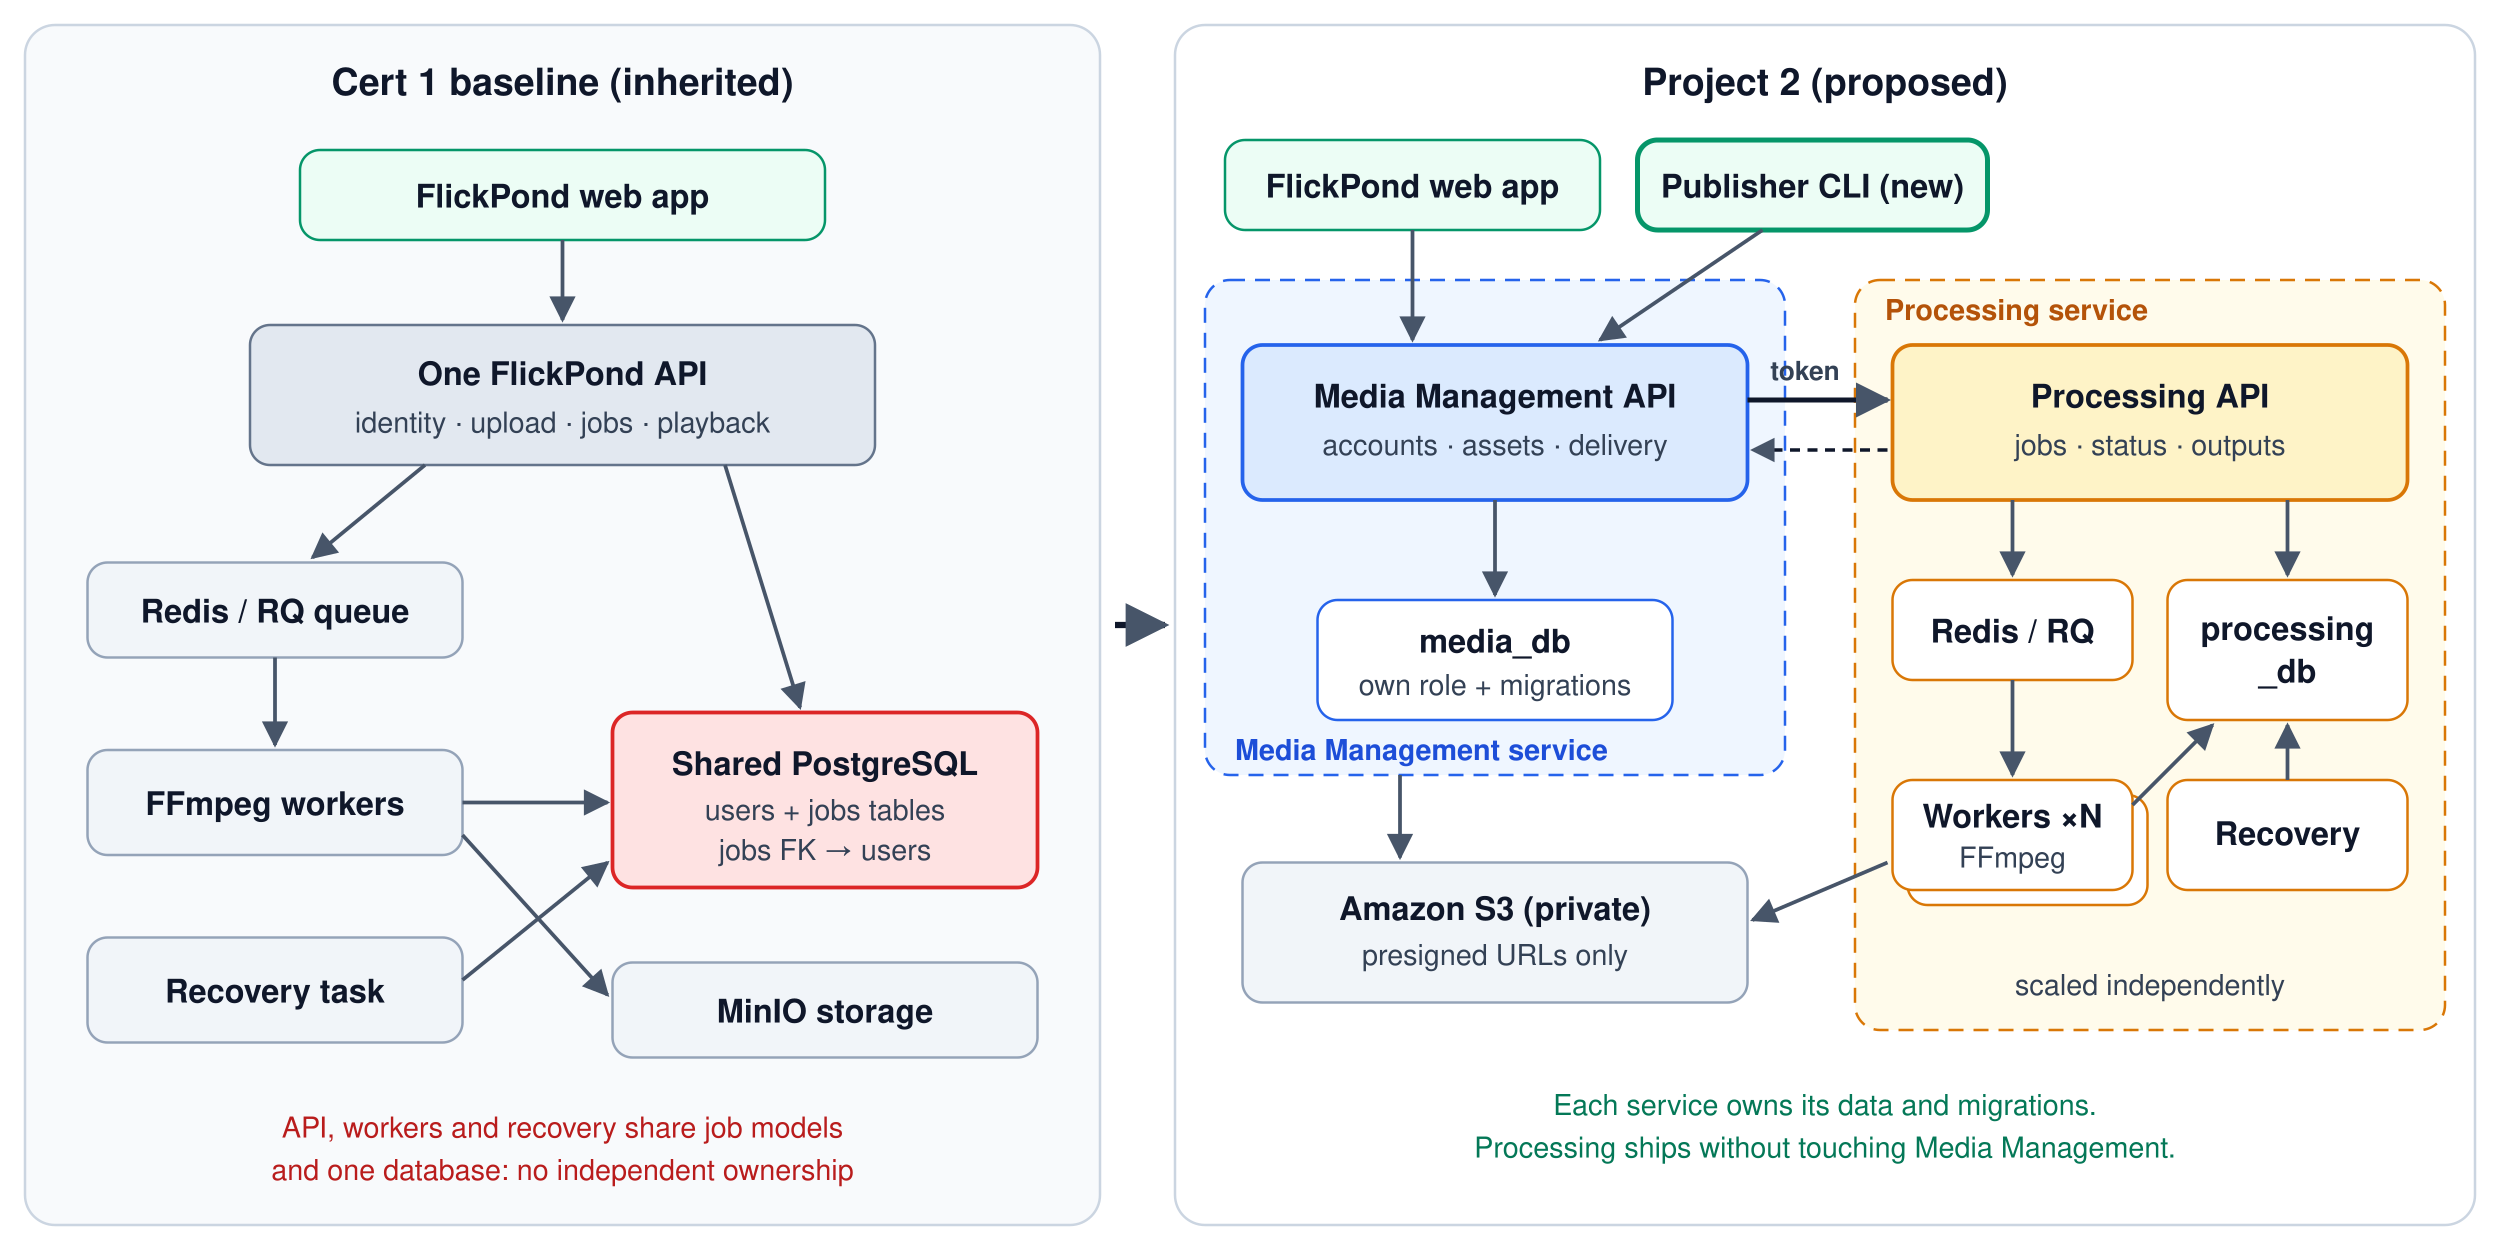
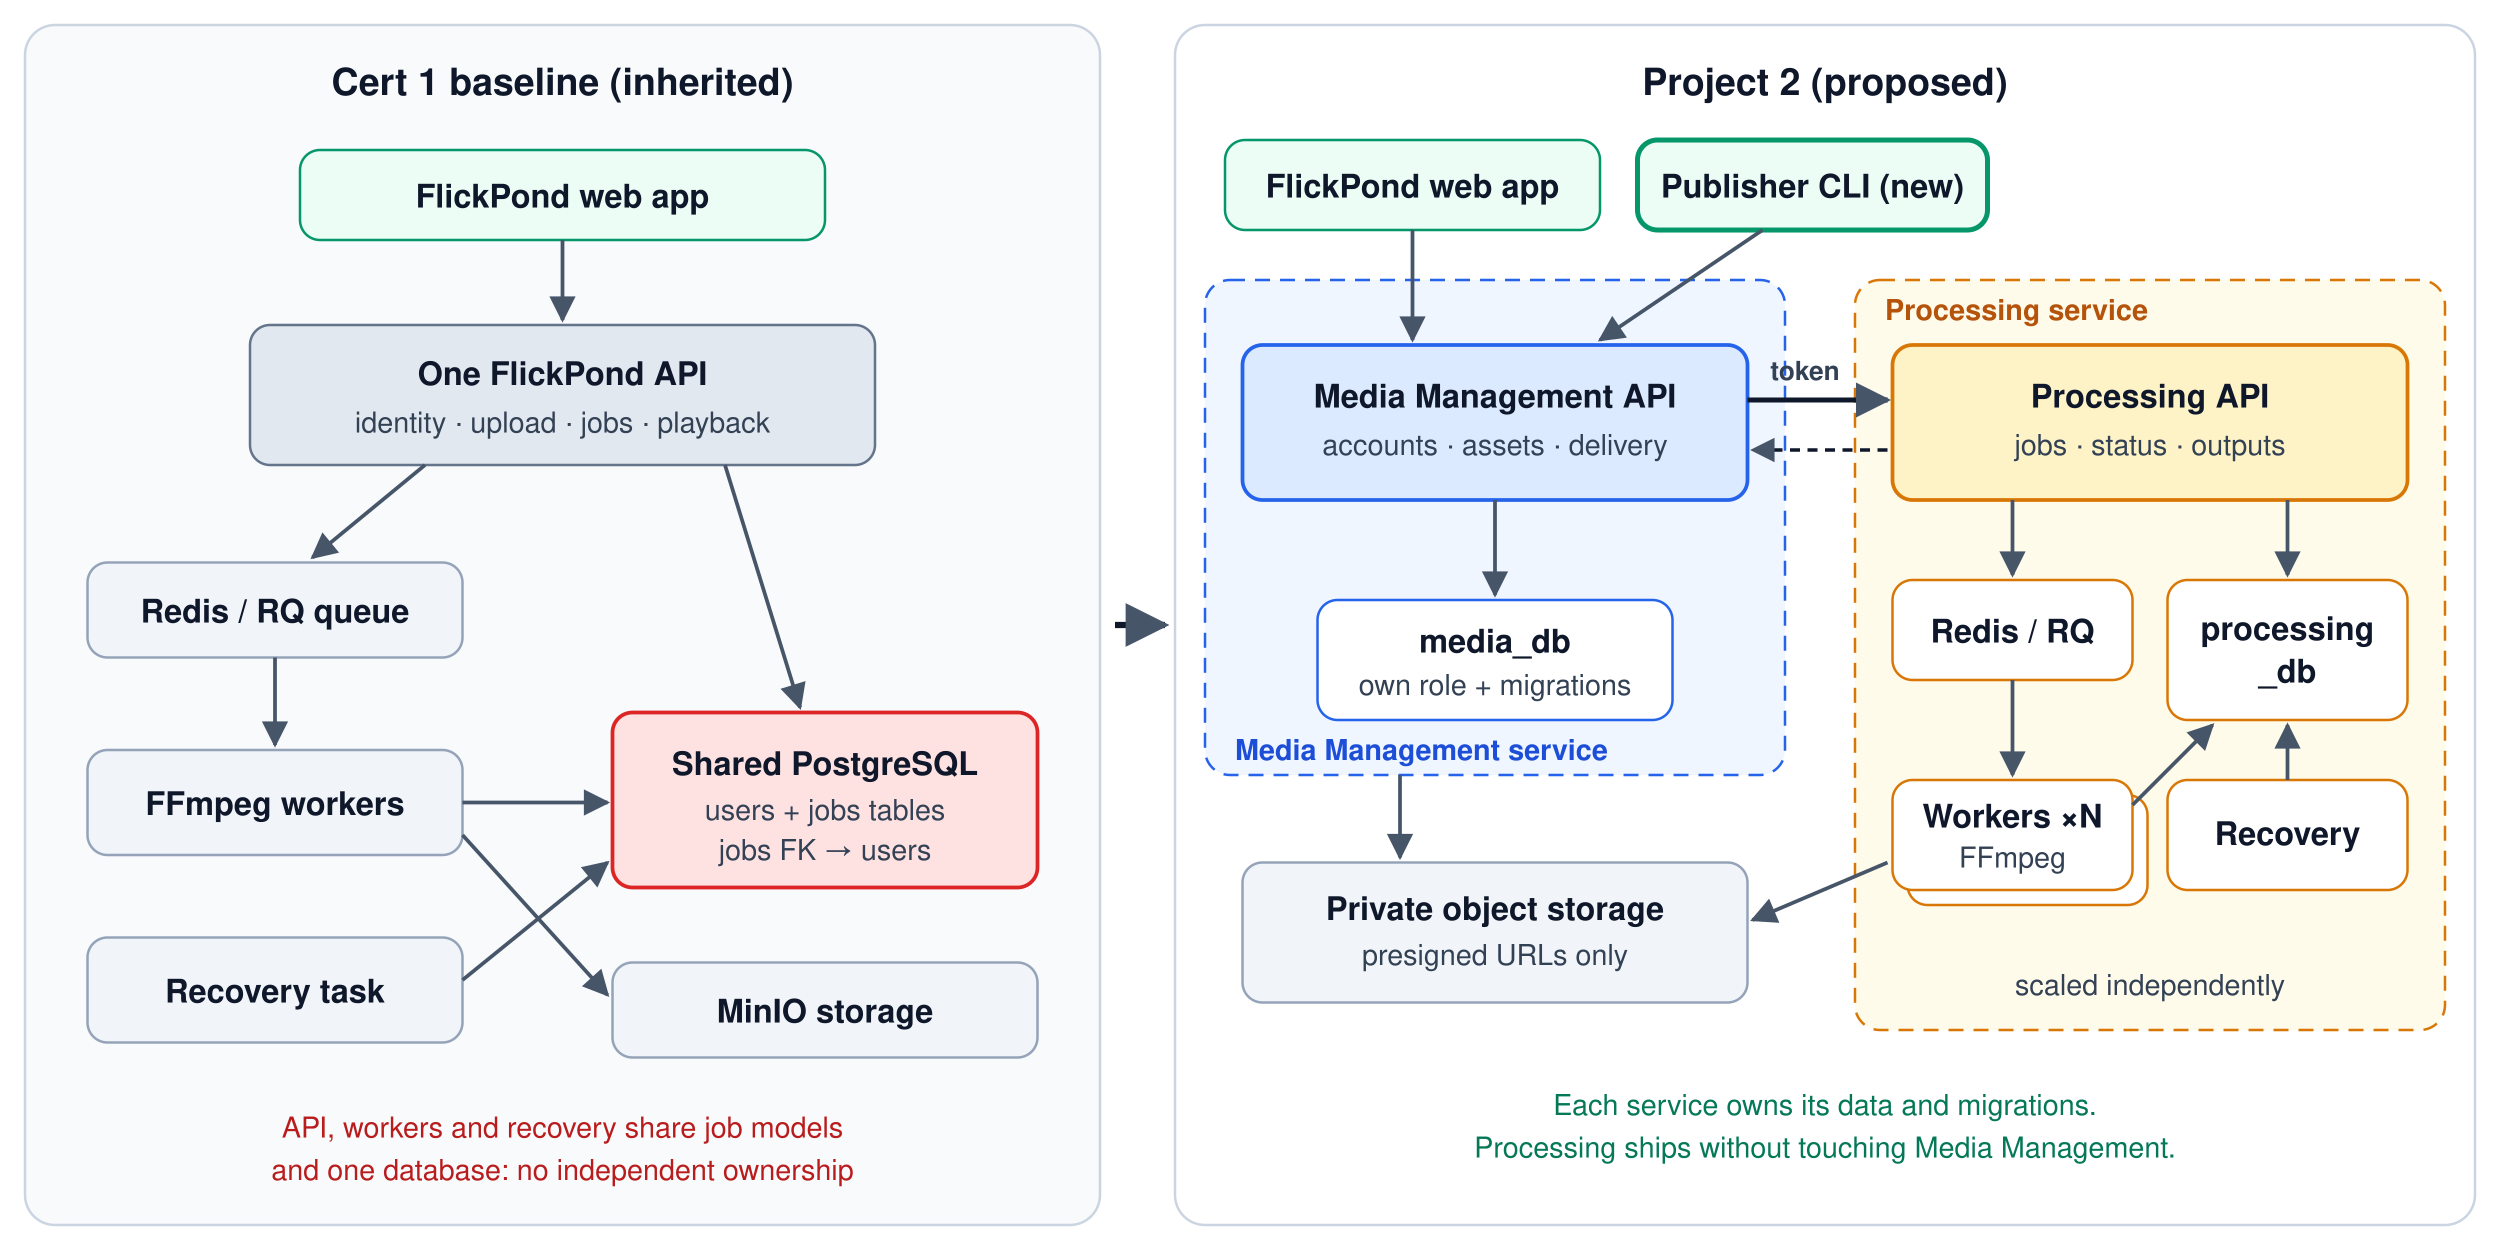
<svg xmlns="http://www.w3.org/2000/svg" viewBox="0 0 1000 500" width="1000" height="500" font-family="Helvetica, Arial, sans-serif">
  <defs>
    <marker id="a" viewBox="0 0 10 10" refX="9" refY="5" markerWidth="7" markerHeight="7" orient="auto-start-reverse">
      <path d="M0,0 L10,5 L0,10 z" fill="#475569" />
    </marker>
  </defs>
  <style>
    .t{font-size:13px;font-weight:bold;fill:#0f172a}
    .s{font-size:11.5px;fill:#334155}
    .h{font-size:15px;font-weight:bold;fill:#0f172a}
    .ln{stroke:#475569;stroke-width:1.5;fill:none}
    .bad{font-size:11.5px;fill:#b91c1c}
  </style>
  <rect width="1000" height="500" fill="#ffffff" />
  <rect x="10" y="10" width="430" height="480" rx="12" fill="#f8fafc" stroke="#cbd5e1" />
  <text class="h" x="225" y="38" text-anchor="middle">Cert 1 baseline (inherited)</text>
  <rect x="120" y="60" width="210" height="36" rx="8" fill="#ecfdf5" stroke="#059669" />
  <text class="t" x="225" y="83" text-anchor="middle">FlickPond web app</text>
  <rect x="100" y="130" width="250" height="56" rx="8" fill="#e2e8f0" stroke="#64748b" />
  <text class="t" x="225" y="154" text-anchor="middle">One FlickPond API</text>
  <text class="s" x="225" y="173" text-anchor="middle">identity · upload · jobs · playback</text>
  <rect x="35" y="225" width="150" height="38" rx="8" fill="#f1f5f9" stroke="#94a3b8" />
  <text class="t" x="110" y="249" text-anchor="middle">Redis / RQ queue</text>
  <rect x="35" y="300" width="150" height="42" rx="8" fill="#f1f5f9" stroke="#94a3b8" />
  <text class="t" x="110" y="326" text-anchor="middle">FFmpeg workers</text>
  <rect x="35" y="375" width="150" height="42" rx="8" fill="#f1f5f9" stroke="#94a3b8" />
  <text class="t" x="110" y="401" text-anchor="middle">Recovery task</text>
  <rect x="245" y="285" width="170" height="70" rx="8" fill="#fee2e2" stroke="#dc2626" stroke-width="1.5" />
  <text class="t" x="330" y="310" text-anchor="middle">Shared PostgreSQL</text>
  <text class="s" x="330" y="328" text-anchor="middle">users + jobs tables</text>
  <text class="s" x="330" y="344" text-anchor="middle">jobs FK → users</text>
  <rect x="245" y="385" width="170" height="38" rx="8" fill="#f1f5f9" stroke="#94a3b8" />
  <text class="t" x="330" y="409" text-anchor="middle">MinIO storage</text>
  <path class="ln" d="M225,96 L225,128" marker-end="url(#a)" />
  <path class="ln" d="M170,186 L125,223" marker-end="url(#a)" />
  <path class="ln" d="M290,186 L320,283" marker-end="url(#a)" />
  <path class="ln" d="M110,263 L110,298" marker-end="url(#a)" />
  <path class="ln" d="M185,321 L243,321" marker-end="url(#a)" />
  <path class="ln" d="M185,392 L243,345" marker-end="url(#a)" />
  <path class="ln" d="M185,334 L243,398" marker-end="url(#a)" />
  <text class="bad" x="225" y="455" text-anchor="middle">API, workers and recovery share job models</text>
  <text class="bad" x="225" y="472" text-anchor="middle">and one database: no independent ownership</text>
  <path d="M446,250 L466,250" stroke="#0f172a" stroke-width="2.5" marker-end="url(#a)" />
  <rect x="470" y="10" width="520" height="480" rx="12" fill="#ffffff" stroke="#cbd5e1" />
  <text class="h" x="730" y="38" text-anchor="middle">Project 2 (proposed)</text>
  <rect x="490" y="56" width="150" height="36" rx="8" fill="#ecfdf5" stroke="#059669" />
  <text class="t" x="565" y="79" text-anchor="middle">FlickPond web app</text>
  <rect x="655" y="56" width="140" height="36" rx="8" fill="#ecfdf5" stroke="#059669" stroke-width="2" />
  <text class="t" x="725" y="79" text-anchor="middle">Publisher CLI (new)</text>
  <rect x="482" y="112" width="232" height="198" rx="10" fill="#eff6ff" stroke="#2563eb" stroke-dasharray="6 4" />
  <text class="s" x="494" y="304" style="font-weight:bold;fill:#1d4ed8">Media Management service</text>
  <rect x="497" y="138" width="202" height="62" rx="8" fill="#dbeafe" stroke="#2563eb" stroke-width="1.5" />
  <text class="t" x="598" y="163" text-anchor="middle">Media Management API</text>
  <text class="s" x="598" y="182" text-anchor="middle">accounts · assets · delivery</text>
  <rect x="527" y="240" width="142" height="48" rx="8" fill="#ffffff" stroke="#2563eb" />
  <text class="t" x="598" y="261" text-anchor="middle">media_db</text>
  <text class="s" x="598" y="278" text-anchor="middle">own role + migrations</text>
  <path class="ln" d="M598,200 L598,238" marker-end="url(#a)" />
  <rect x="742" y="112" width="236" height="300" rx="10" fill="#fffbeb" stroke="#d97706" stroke-dasharray="6 4" />
  <text class="s" x="754" y="128" style="font-weight:bold;fill:#b45309">Processing service</text>
  <rect x="757" y="138" width="206" height="62" rx="8" fill="#fef3c7" stroke="#d97706" stroke-width="1.5" />
  <text class="t" x="860" y="163" text-anchor="middle">Processing API</text>
  <text class="s" x="860" y="182" text-anchor="middle">jobs · status · outputs</text>
  <rect x="757" y="232" width="96" height="40" rx="8" fill="#ffffff" stroke="#d97706" />
  <text class="t" x="805" y="257" text-anchor="middle">Redis / RQ</text>
  <rect x="867" y="232" width="96" height="56" rx="8" fill="#ffffff" stroke="#d97706" />
  <text class="t" x="915" y="256" text-anchor="middle">processing</text>
  <text class="t" x="915" y="273" text-anchor="middle">_db</text>
  <rect x="763" y="318" width="96" height="44" rx="8" fill="#ffffff" stroke="#d97706" />
  <rect x="757" y="312" width="96" height="44" rx="8" fill="#ffffff" stroke="#d97706" />
  <text class="t" x="805" y="331" text-anchor="middle">Workers ×N</text>
  <text class="s" x="805" y="347" text-anchor="middle">FFmpeg</text>
  <rect x="867" y="312" width="96" height="44" rx="8" fill="#ffffff" stroke="#d97706" />
  <text class="t" x="915" y="338" text-anchor="middle">Recovery</text>
  <path class="ln" d="M805,200 L805,230" marker-end="url(#a)" />
  <path class="ln" d="M915,200 L915,230" marker-end="url(#a)" />
  <path class="ln" d="M805,272 L805,310" marker-end="url(#a)" />
  <path class="ln" d="M853,322 L885,290" marker-end="url(#a)" />
  <path class="ln" d="M915,312 L915,290" marker-end="url(#a)" />
  <text class="s" x="860" y="398" text-anchor="middle">scaled independently</text>
  <path class="ln" d="M565,92 L565,136" marker-end="url(#a)" />
  <path class="ln" d="M705,92 L640,136" marker-end="url(#a)" />
  <path d="M699,160 L755,160" stroke="#0f172a" stroke-width="2" fill="none" marker-end="url(#a)" />
  <path d="M755,180 L701,180" stroke="#0f172a" stroke-width="1.4" stroke-dasharray="4 3" fill="none" marker-end="url(#a)" />
  <text class="s" x="722" y="152" text-anchor="middle" style="font-size:10.5px;font-weight:bold">token</text>
  <rect x="497" y="345" width="202" height="56" rx="8" fill="#f1f5f9" stroke="#94a3b8" />
-   <text class="t" x="598" y="368" text-anchor="middle">Amazon S3 (private)</text>
+   <text class="t" x="598" y="368" text-anchor="middle">Private object storage</text>
  <text class="s" x="598" y="386" text-anchor="middle">presigned URLs only</text>
  <path class="ln" d="M560,310 L560,343" marker-end="url(#a)" />
  <path class="ln" d="M755,345 L701,368" marker-end="url(#a)" />
  <text class="s" x="730" y="446" text-anchor="middle" style="fill:#047857">Each service owns its data and migrations.</text>
  <text class="s" x="730" y="463" text-anchor="middle" style="fill:#047857">Processing ships without touching Media Management.</text>
</svg>
